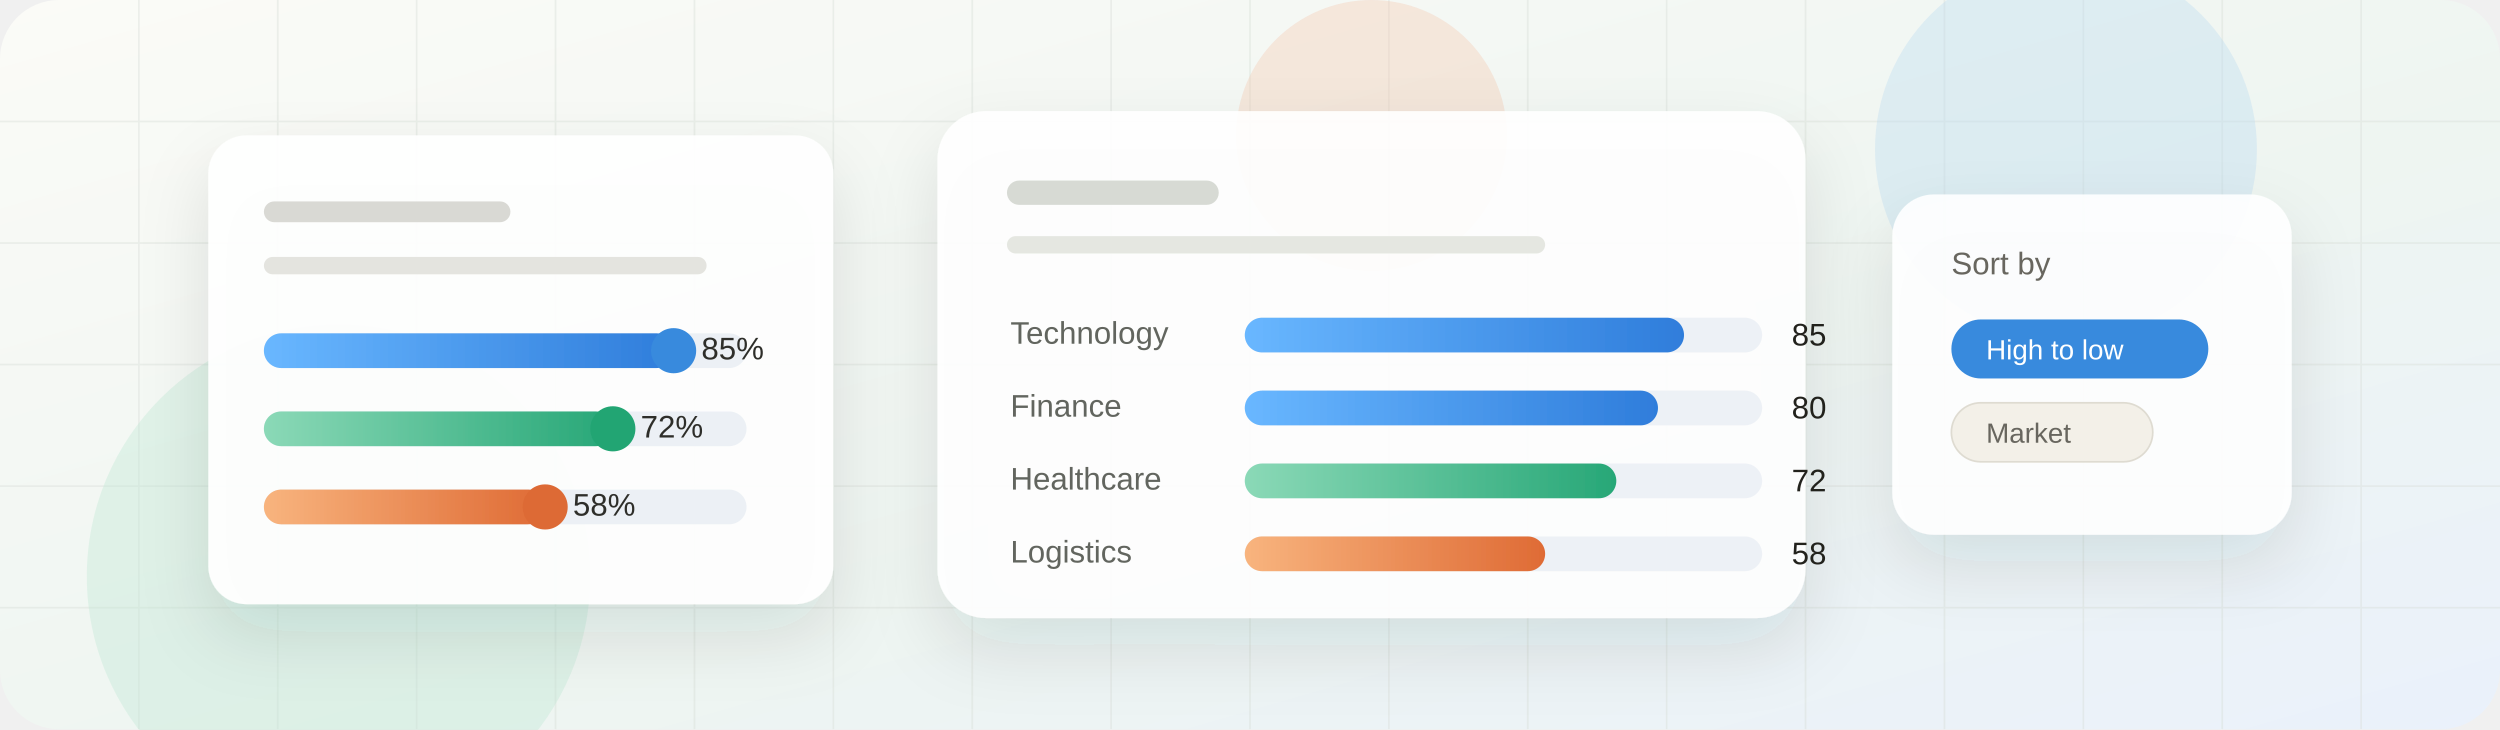
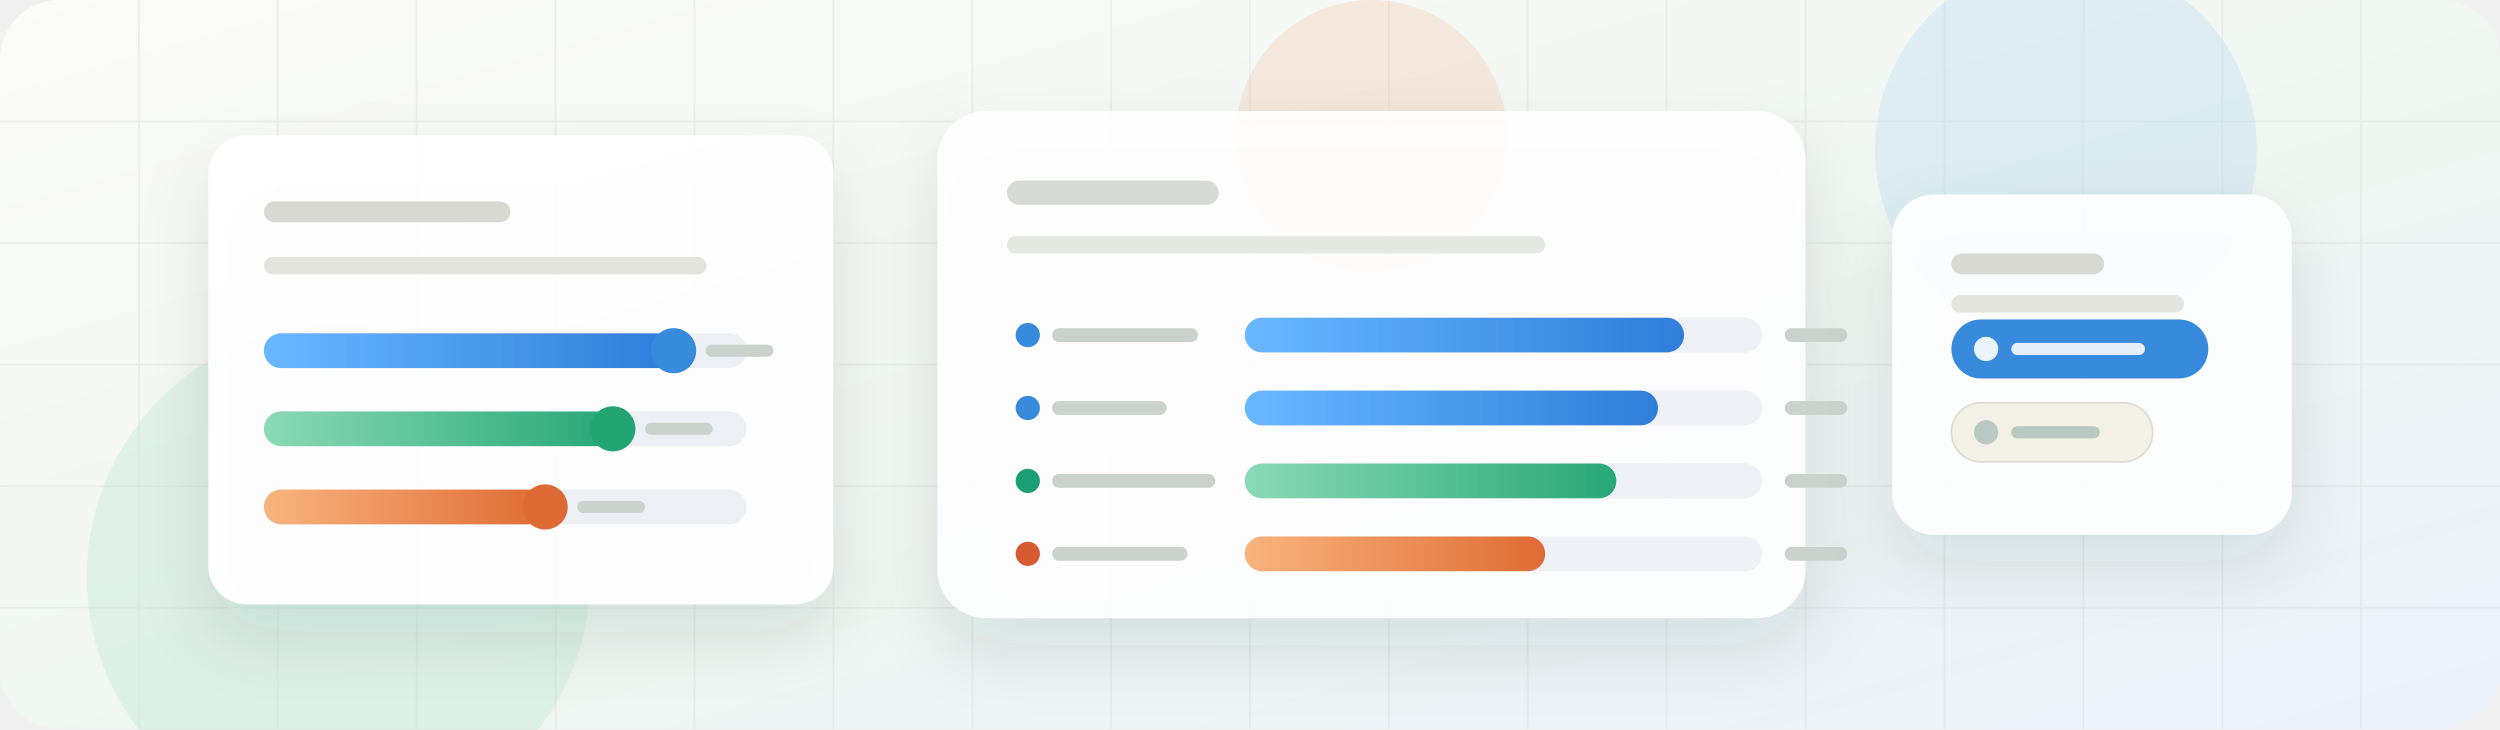
<svg xmlns="http://www.w3.org/2000/svg" viewBox="0 0 1440 420" role="img" aria-labelledby="title desc">
  <defs>
    <linearGradient id="bg" x1="0" y1="0" x2="1" y2="1">
      <stop offset="0" stop-color="#fbfbf7" />
      <stop offset="0.58" stop-color="#eef5f1" />
      <stop offset="1" stop-color="#eaf1fb" />
    </linearGradient>
    <linearGradient id="blue" x1="0" y1="0" x2="1" y2="0">
      <stop offset="0" stop-color="#69b7ff" />
      <stop offset="1" stop-color="#2f7ddb" />
    </linearGradient>
    <linearGradient id="green" x1="0" y1="0" x2="1" y2="0">
      <stop offset="0" stop-color="#8bd9b7" />
      <stop offset="1" stop-color="#27a777" />
    </linearGradient>
    <linearGradient id="orange" x1="0" y1="0" x2="1" y2="0">
      <stop offset="0" stop-color="#f8b47e" />
      <stop offset="1" stop-color="#df6b35" />
    </linearGradient>
    <linearGradient id="pink" x1="0" y1="0" x2="1" y2="0">
      <stop offset="0" stop-color="#f0a0c0" />
      <stop offset="1" stop-color="#ce4d80" />
    </linearGradient>
    <filter id="shadow" x="-20%" y="-30%" width="140%" height="160%">
      <feDropShadow dx="0" dy="18" stdDeviation="20" flood-color="#24312c" flood-opacity="0.12" />
    </filter>
  </defs>
  <rect width="1440" height="420" rx="34" fill="url(#bg)" />
  <g opacity="0.42" stroke="#d7ddd7" stroke-width="1">
    <path d="M80 0v420M160 0v420M240 0v420M320 0v420M400 0v420M480 0v420M560 0v420M640 0v420M720 0v420M800 0v420M880 0v420M960 0v420M1040 0v420M1120 0v420M1200 0v420M1280 0v420M1360 0v420" />
    <path d="M0 70h1440M0 140h1440M0 210h1440M0 280h1440M0 350h1440" />
  </g>
  <circle cx="1190" cy="86" r="110" fill="#b7d8f0" opacity="0.34" />
  <circle cx="195" cy="332" r="145" fill="#bde7d3" opacity="0.36" />
  <circle cx="790" cy="78" r="78" fill="#f4c7b0" opacity="0.36" />
  <g filter="url(#shadow)">
    <rect x="120" y="78" width="360" height="270" rx="22" fill="#ffffff" opacity="0.92" />
    <rect x="152" y="116" width="142" height="12" rx="6" fill="#d9d9d4" />
    <rect x="152" y="148" width="255" height="10" rx="5" fill="#e4e4df" />
    <g transform="translate(152 192)">
      <rect width="278" height="20" rx="10" fill="#ecf0f5" />
      <rect width="236" height="20" rx="10" fill="url(#blue)" />
      <circle cx="236" cy="10" r="13" fill="#378add" />
-       <text x="252" y="15" font-family="Anta, Arial, sans-serif" font-size="18" fill="#2f2f2a">85%</text>
+       <path d="M258 10h32" stroke="#cbd2cd" stroke-width="7" stroke-linecap="round" />
    </g>
    <g transform="translate(152 237)">
      <rect width="278" height="20" rx="10" fill="#ecf0f5" />
      <rect width="201" height="20" rx="10" fill="url(#green)" />
      <circle cx="201" cy="10" r="13" fill="#22a573" />
-       <text x="217" y="15" font-family="Anta, Arial, sans-serif" font-size="18" fill="#2f2f2a">72%</text>
+       <path d="M223 10h32" stroke="#cbd2cd" stroke-width="7" stroke-linecap="round" />
    </g>
    <g transform="translate(152 282)">
      <rect width="278" height="20" rx="10" fill="#ecf0f5" />
      <rect width="162" height="20" rx="10" fill="url(#orange)" />
      <circle cx="162" cy="10" r="13" fill="#dd6b35" />
-       <text x="178" y="15" font-family="Anta, Arial, sans-serif" font-size="18" fill="#2f2f2a">58%</text>
+       <path d="M184 10h32" stroke="#cbd2cd" stroke-width="7" stroke-linecap="round" />
    </g>
  </g>
  <g filter="url(#shadow)">
    <rect x="540" y="64" width="500" height="292" rx="28" fill="#ffffff" opacity="0.9" />
    <rect x="580" y="104" width="122" height="14" rx="7" fill="#d7dad4" />
    <rect x="580" y="136" width="310" height="10" rx="5" fill="#e5e7e1" />
    <g transform="translate(582 186)">
-       <text x="0" y="12" font-family="Anta, Arial, sans-serif" font-size="18" fill="#62655e">Technology</text>
+       <circle cx="10" cy="7" r="7" fill="#378add" />
+       <path d="M28 7h76" stroke="#cbd2cd" stroke-width="8" stroke-linecap="round" />
      <rect x="135" y="-3" width="298" height="20" rx="10" fill="#edf1f6" />
      <rect x="135" y="-3" width="253" height="20" rx="10" fill="url(#blue)" />
-       <text x="450" y="13" font-family="Anta, Arial, sans-serif" font-size="18" fill="#24231f">85</text>
+       <path d="M450 7h28" stroke="#cbd2cd" stroke-width="8" stroke-linecap="round" />
    </g>
    <g transform="translate(582 228)">
-       <text x="0" y="12" font-family="Anta, Arial, sans-serif" font-size="18" fill="#62655e">Finance</text>
+       <circle cx="10" cy="7" r="7" fill="#378add" />
+       <path d="M28 7h58" stroke="#cbd2cd" stroke-width="8" stroke-linecap="round" />
      <rect x="135" y="-3" width="298" height="20" rx="10" fill="#edf1f6" />
      <rect x="135" y="-3" width="238" height="20" rx="10" fill="url(#blue)" />
-       <text x="450" y="13" font-family="Anta, Arial, sans-serif" font-size="18" fill="#24231f">80</text>
+       <path d="M450 7h28" stroke="#cbd2cd" stroke-width="8" stroke-linecap="round" />
    </g>
    <g transform="translate(582 270)">
-       <text x="0" y="12" font-family="Anta, Arial, sans-serif" font-size="18" fill="#62655e">Healthcare</text>
+       <circle cx="10" cy="7" r="7" fill="#1d9e75" />
+       <path d="M28 7h86" stroke="#cbd2cd" stroke-width="8" stroke-linecap="round" />
      <rect x="135" y="-3" width="298" height="20" rx="10" fill="#edf1f6" />
      <rect x="135" y="-3" width="214" height="20" rx="10" fill="url(#green)" />
-       <text x="450" y="13" font-family="Anta, Arial, sans-serif" font-size="18" fill="#24231f">72</text>
+       <path d="M450 7h28" stroke="#cbd2cd" stroke-width="8" stroke-linecap="round" />
    </g>
    <g transform="translate(582 312)">
-       <text x="0" y="12" font-family="Anta, Arial, sans-serif" font-size="18" fill="#62655e">Logistics</text>
+       <circle cx="10" cy="7" r="7" fill="#d85a30" />
+       <path d="M28 7h70" stroke="#cbd2cd" stroke-width="8" stroke-linecap="round" />
      <rect x="135" y="-3" width="298" height="20" rx="10" fill="#edf1f6" />
      <rect x="135" y="-3" width="173" height="20" rx="10" fill="url(#orange)" />
-       <text x="450" y="13" font-family="Anta, Arial, sans-serif" font-size="18" fill="#24231f">58</text>
+       <path d="M450 7h28" stroke="#cbd2cd" stroke-width="8" stroke-linecap="round" />
    </g>
  </g>
  <g filter="url(#shadow)">
    <rect x="1090" y="112" width="230" height="196" rx="24" fill="#ffffff" opacity="0.9" />
-     <text x="1124" y="158" font-family="Anta, Arial, sans-serif" font-size="18" fill="#68665e">Sort by</text>
+     <rect x="1124" y="146" width="88" height="12" rx="6" fill="#d9d9d4" />
+     <rect x="1124" y="170" width="134" height="10" rx="5" fill="#e5e5df" />
    <rect x="1124" y="184" width="148" height="34" rx="17" fill="#378add" />
-     <text x="1144" y="207" font-family="Anta, Arial, sans-serif" font-size="16" fill="#ffffff">High to low</text>
+     <circle cx="1144" cy="201" r="7" fill="#ffffff" opacity="0.9" />
+     <path d="M1162 201h70" stroke="#ffffff" stroke-width="7" stroke-linecap="round" opacity="0.86" />
    <rect x="1124" y="232" width="116" height="34" rx="17" fill="#f3f0e8" stroke="#dedbd1" />
-     <text x="1144" y="255" font-family="Anta, Arial, sans-serif" font-size="16" fill="#68665e">Market</text>
+     <circle cx="1144" cy="249" r="7" fill="#b9c9c1" />
+     <path d="M1162 249h44" stroke="#b9c9c1" stroke-width="7" stroke-linecap="round" />
  </g>
</svg>
